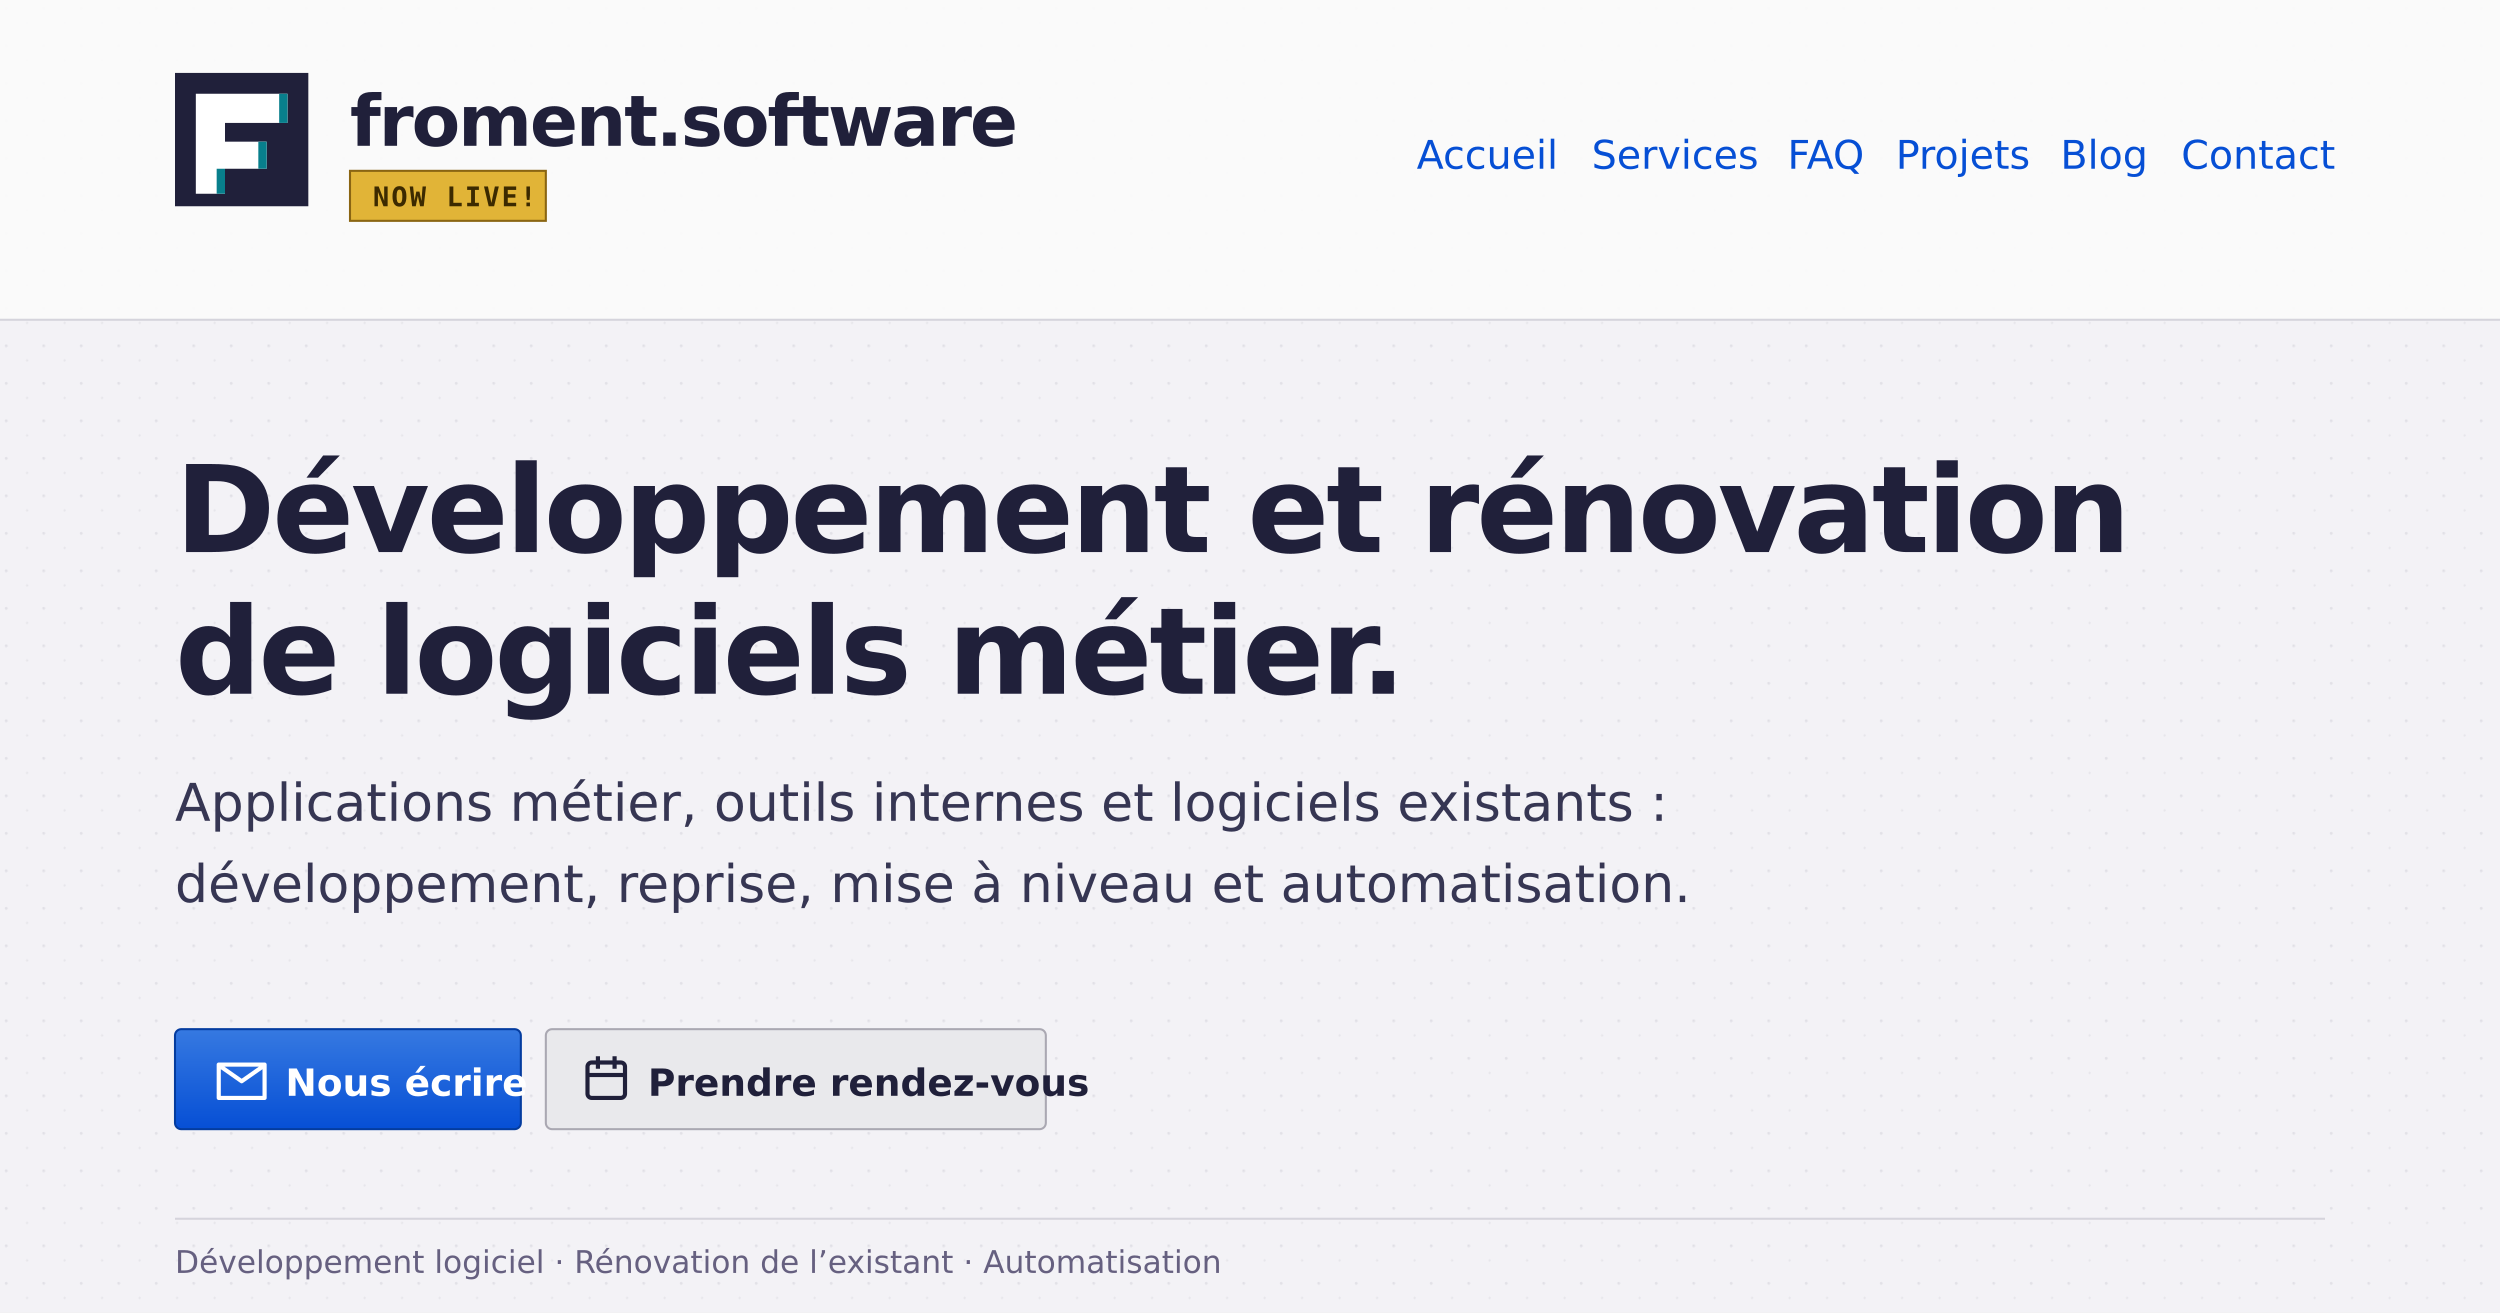
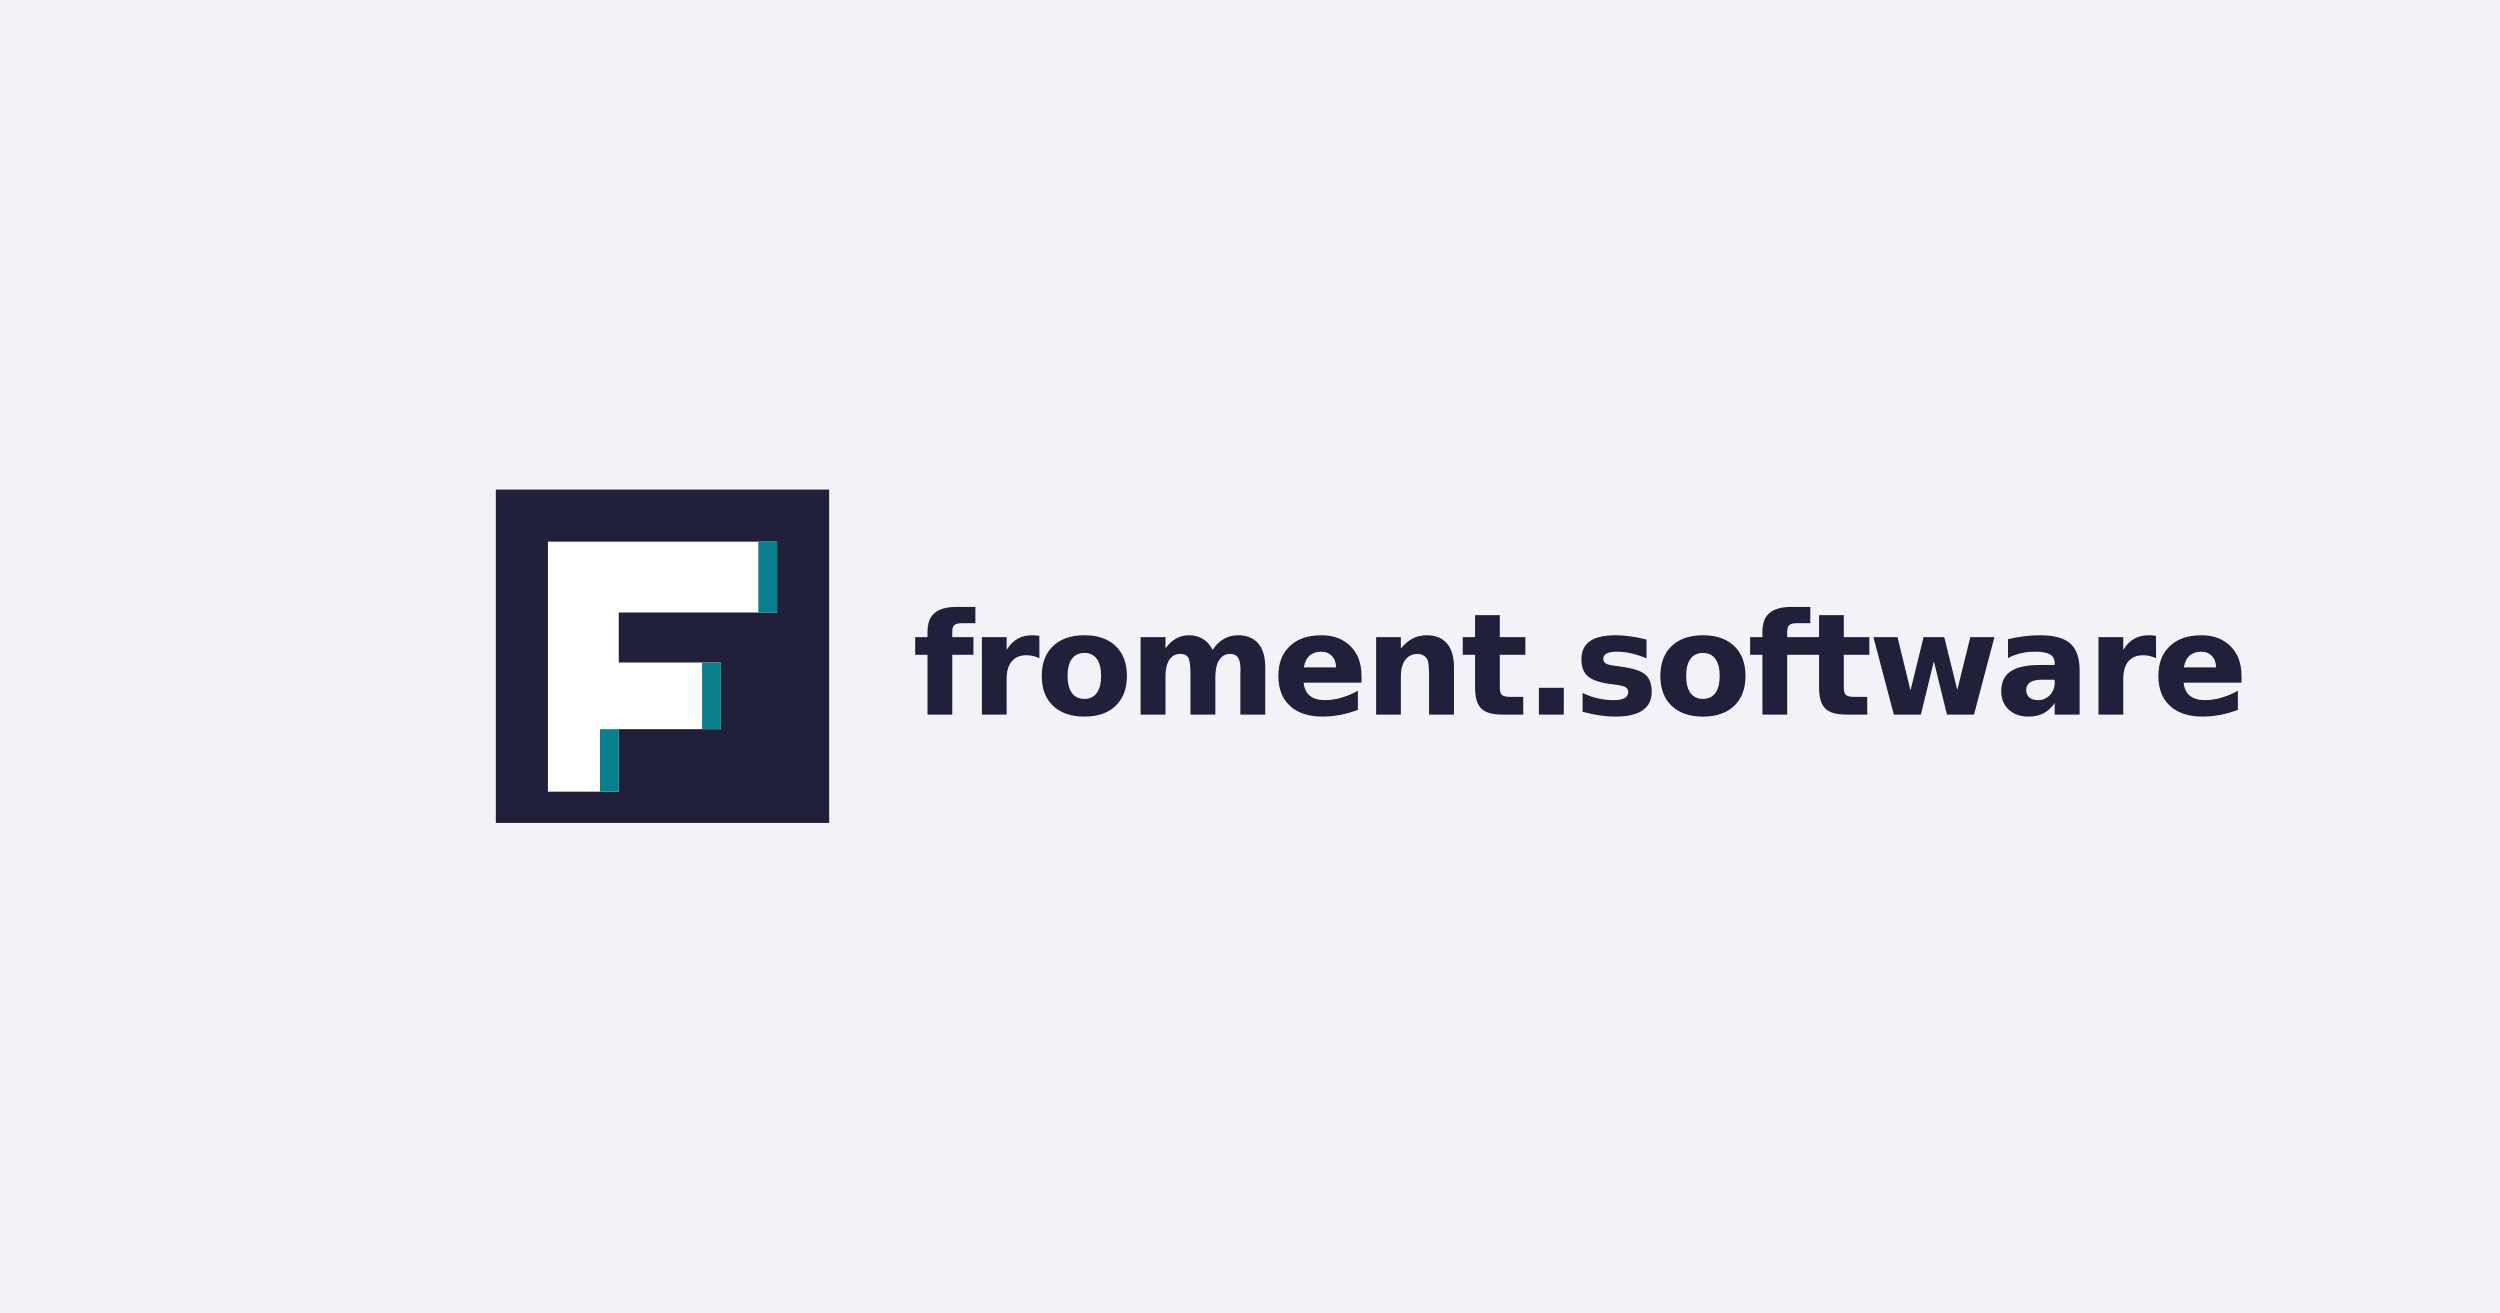
<svg xmlns="http://www.w3.org/2000/svg" width="1200" height="630" viewBox="0 0 1200 630">
-   <defs>
-     <pattern id="freckles" width="18" height="18" patternUnits="userSpaceOnUse">
-       <circle cx="3" cy="4" r="0.7" fill="#20203a" opacity="0.08" />
-       <circle cx="13" cy="11" r="0.55" fill="#20203a" opacity="0.06" />
-     </pattern>
-     <linearGradient id="button" x2="0" y2="1">
-       <stop stop-color="#3679e1" />
-       <stop offset="1" stop-color="#064fd5" />
-     </linearGradient>
-   </defs>
  <rect width="1200" height="630" fill="#f3f2f6" />
-   <rect width="1200" height="630" fill="url(#freckles)" />
-   <rect width="1200" height="154" fill="#fafafa" opacity="0.97" />
-   <path d="M0 153.5h1200" stroke="#d5d4dc" />
-   <rect x="84" y="35" width="64" height="64" fill="#20203a" />
-   <path d="M94 45h44v14h-30v9h20v13h-20v12H94z" fill="#fff" />
-   <path d="M108 81h-4v12h4zm20-13h-4v13h4zm10-23h-4v14h4z" fill="#087f8c" />
-   <text x="168" y="70" fill="#20203a" font-family="DejaVu Sans" font-size="34" font-weight="700" letter-spacing="-1">froment.software</text>
-   <rect x="168" y="82" width="94" height="24" fill="#e1b437" stroke="#8a6512" />
-   <text x="179" y="99" fill="#3c2a00" font-family="DejaVu Sans Mono" font-size="13" font-weight="700" letter-spacing="1">NOW LIVE!</text>
-   <g fill="#064fd5" font-family="DejaVu Sans" font-size="19" text-decoration="underline">
-     <text x="680" y="81">Accueil</text>
-     <text x="764" y="81">Services</text>
-     <text x="858" y="81">FAQ</text>
-     <text x="910" y="81">Projets</text>
-     <text x="989" y="81">Blog</text>
-     <text x="1047" y="81">Contact</text>
+   <g transform="translate(238 235)">
+     <rect width="160" height="160" fill="#20203a" />
+     <path d="M25 25h110v34H59v24h49v32H59v30H25z" fill="#fff" />
+     <path d="M59 115h-9v30h9zm49-32h-9v32h9zm27-58h-9v34h9z" fill="#087f8c" />
  </g>
-   <text x="84" y="265" fill="#20203a" font-family="DejaVu Sans" font-size="58" font-weight="700" letter-spacing="-1.5">
-     <tspan x="84">Développement et rénovation</tspan>
-     <tspan x="84" dy="68">de logiciels métier.</tspan>
-   </text>
-   <text x="84" y="394" fill="#363653" font-family="DejaVu Sans" font-size="25">
-     <tspan x="84">Applications métier, outils internes et logiciels existants :</tspan>
-     <tspan x="84" dy="39">développement, reprise, mise à niveau et automatisation.</tspan>
-   </text>
-   <rect x="84" y="494" width="166" height="48" rx="3" fill="url(#button)" stroke="#043c9f" />
-   <path d="M105 511h22v16h-22zm1 1 10 7 10-7" fill="none" stroke="#fff" stroke-width="2" stroke-linejoin="round" />
-   <text x="137" y="526" fill="#fff" font-family="DejaVu Sans" font-size="18" font-weight="700">Nous écrire</text>
-   <rect x="262" y="494" width="240" height="48" rx="3" fill="#e9e9ec" stroke="#aaa8b2" />
-   <rect x="282" y="510" width="18" height="17" rx="2" fill="none" stroke="#20203a" stroke-width="2" />
-   <path d="M282 516h18m-13-9v6m8-6v6" stroke="#20203a" stroke-width="2" />
-   <text x="311" y="526" fill="#20203a" font-family="DejaVu Sans" font-size="18" font-weight="700">Prendre rendez-vous</text>
-   <path d="M84 585h1032" stroke="#d5d4dc" />
-   <text x="84" y="611" fill="#666080" font-family="DejaVu Sans" font-size="15">Développement logiciel · Rénovation de l’existant · Automatisation</text>
+   <text x="438" y="343" fill="#20203a" font-family="DejaVu Sans" font-size="68" font-weight="700" letter-spacing="-2">froment.software</text>
</svg>
